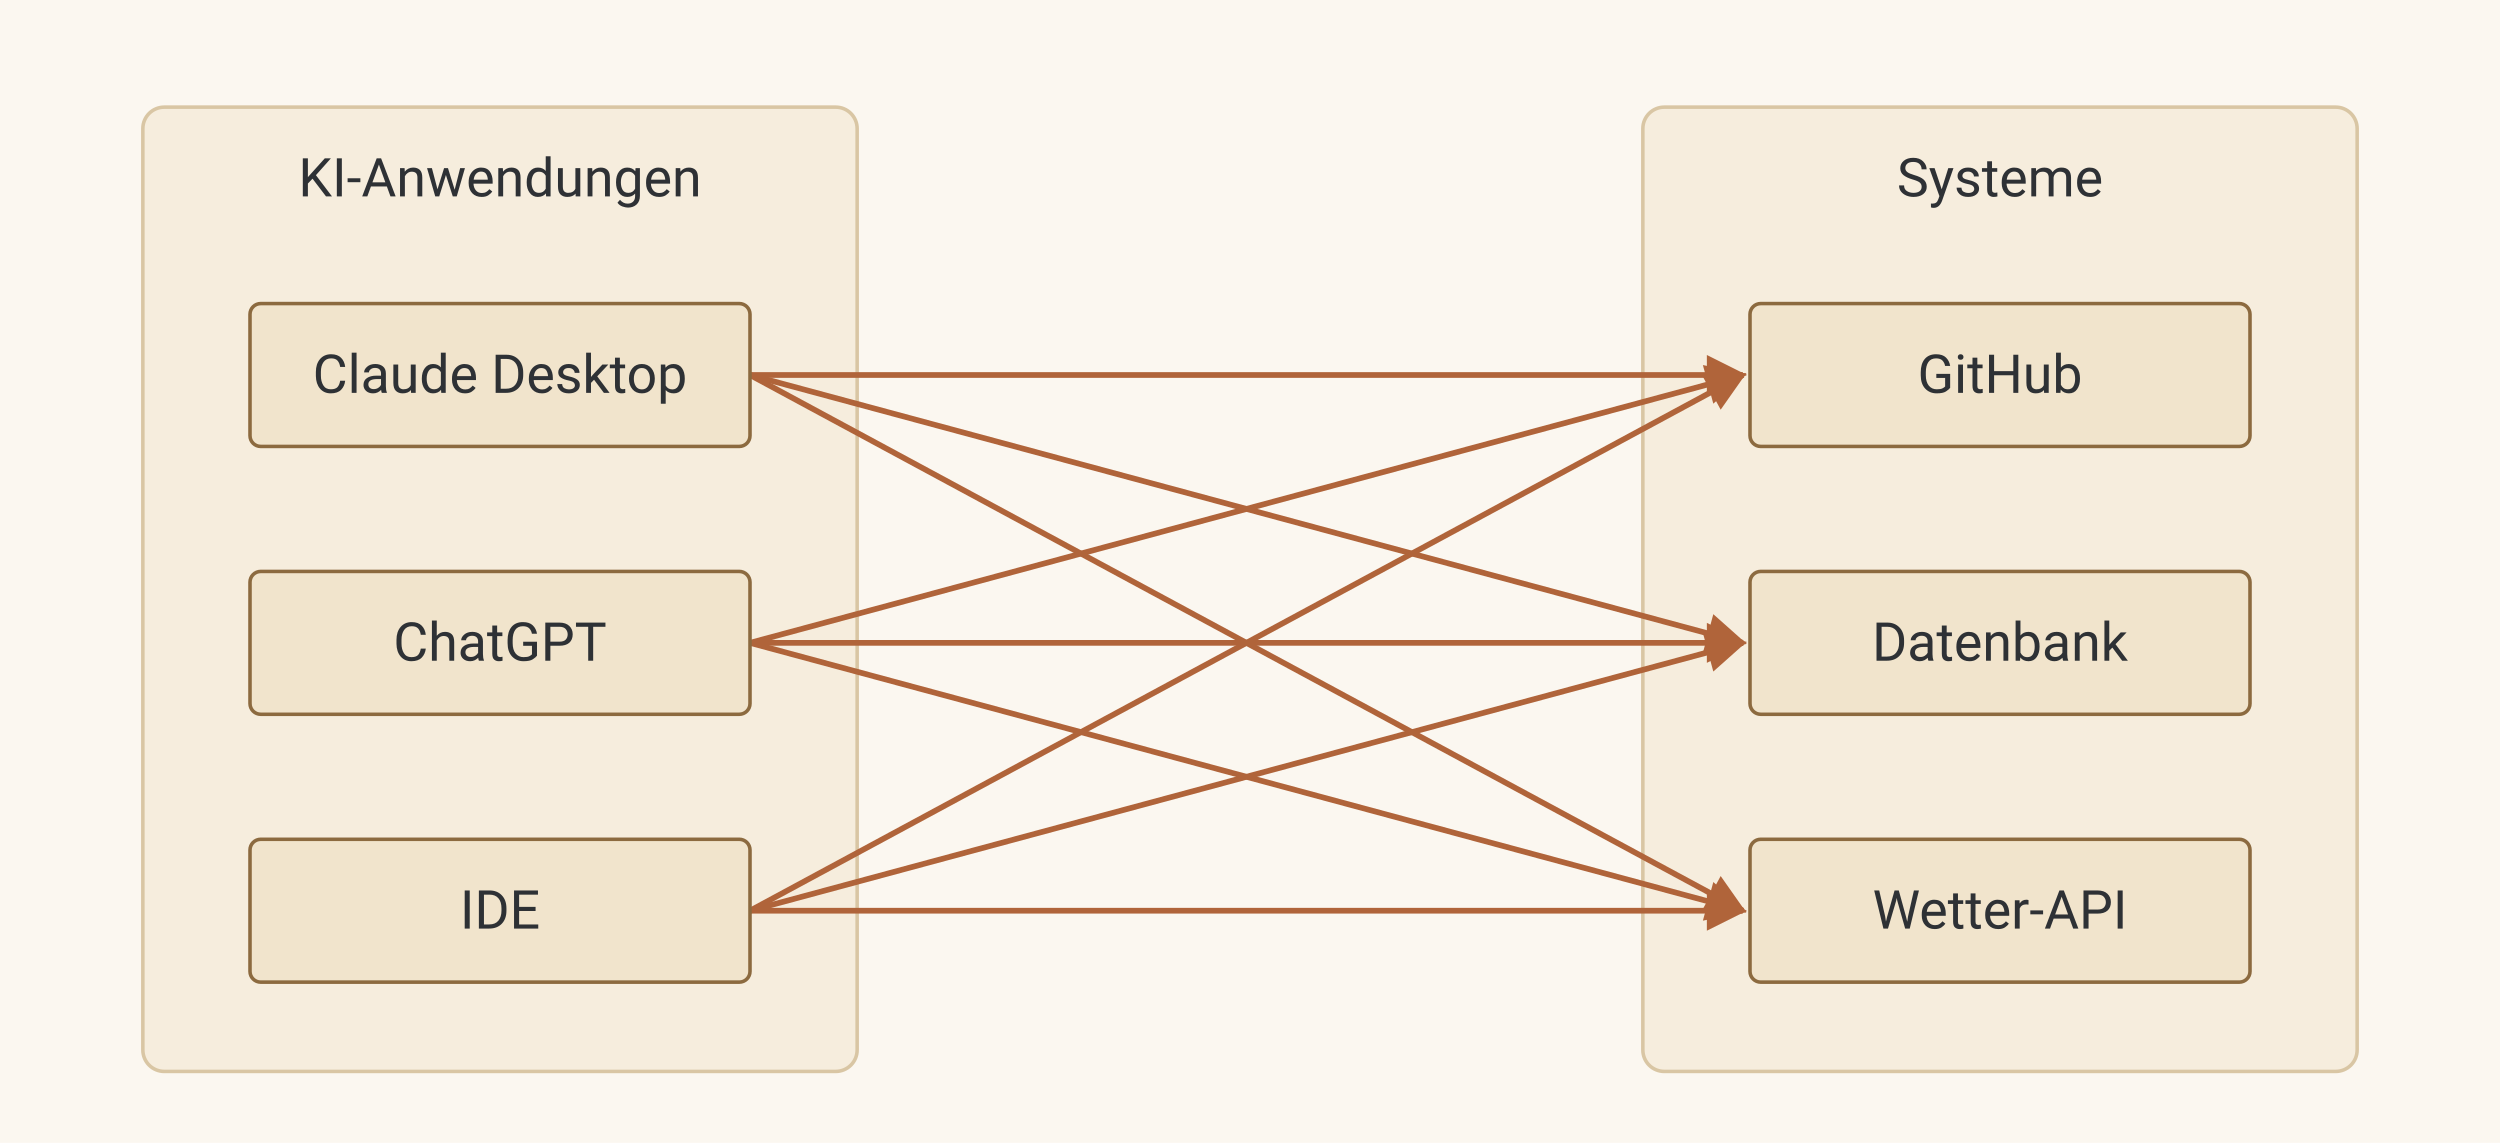
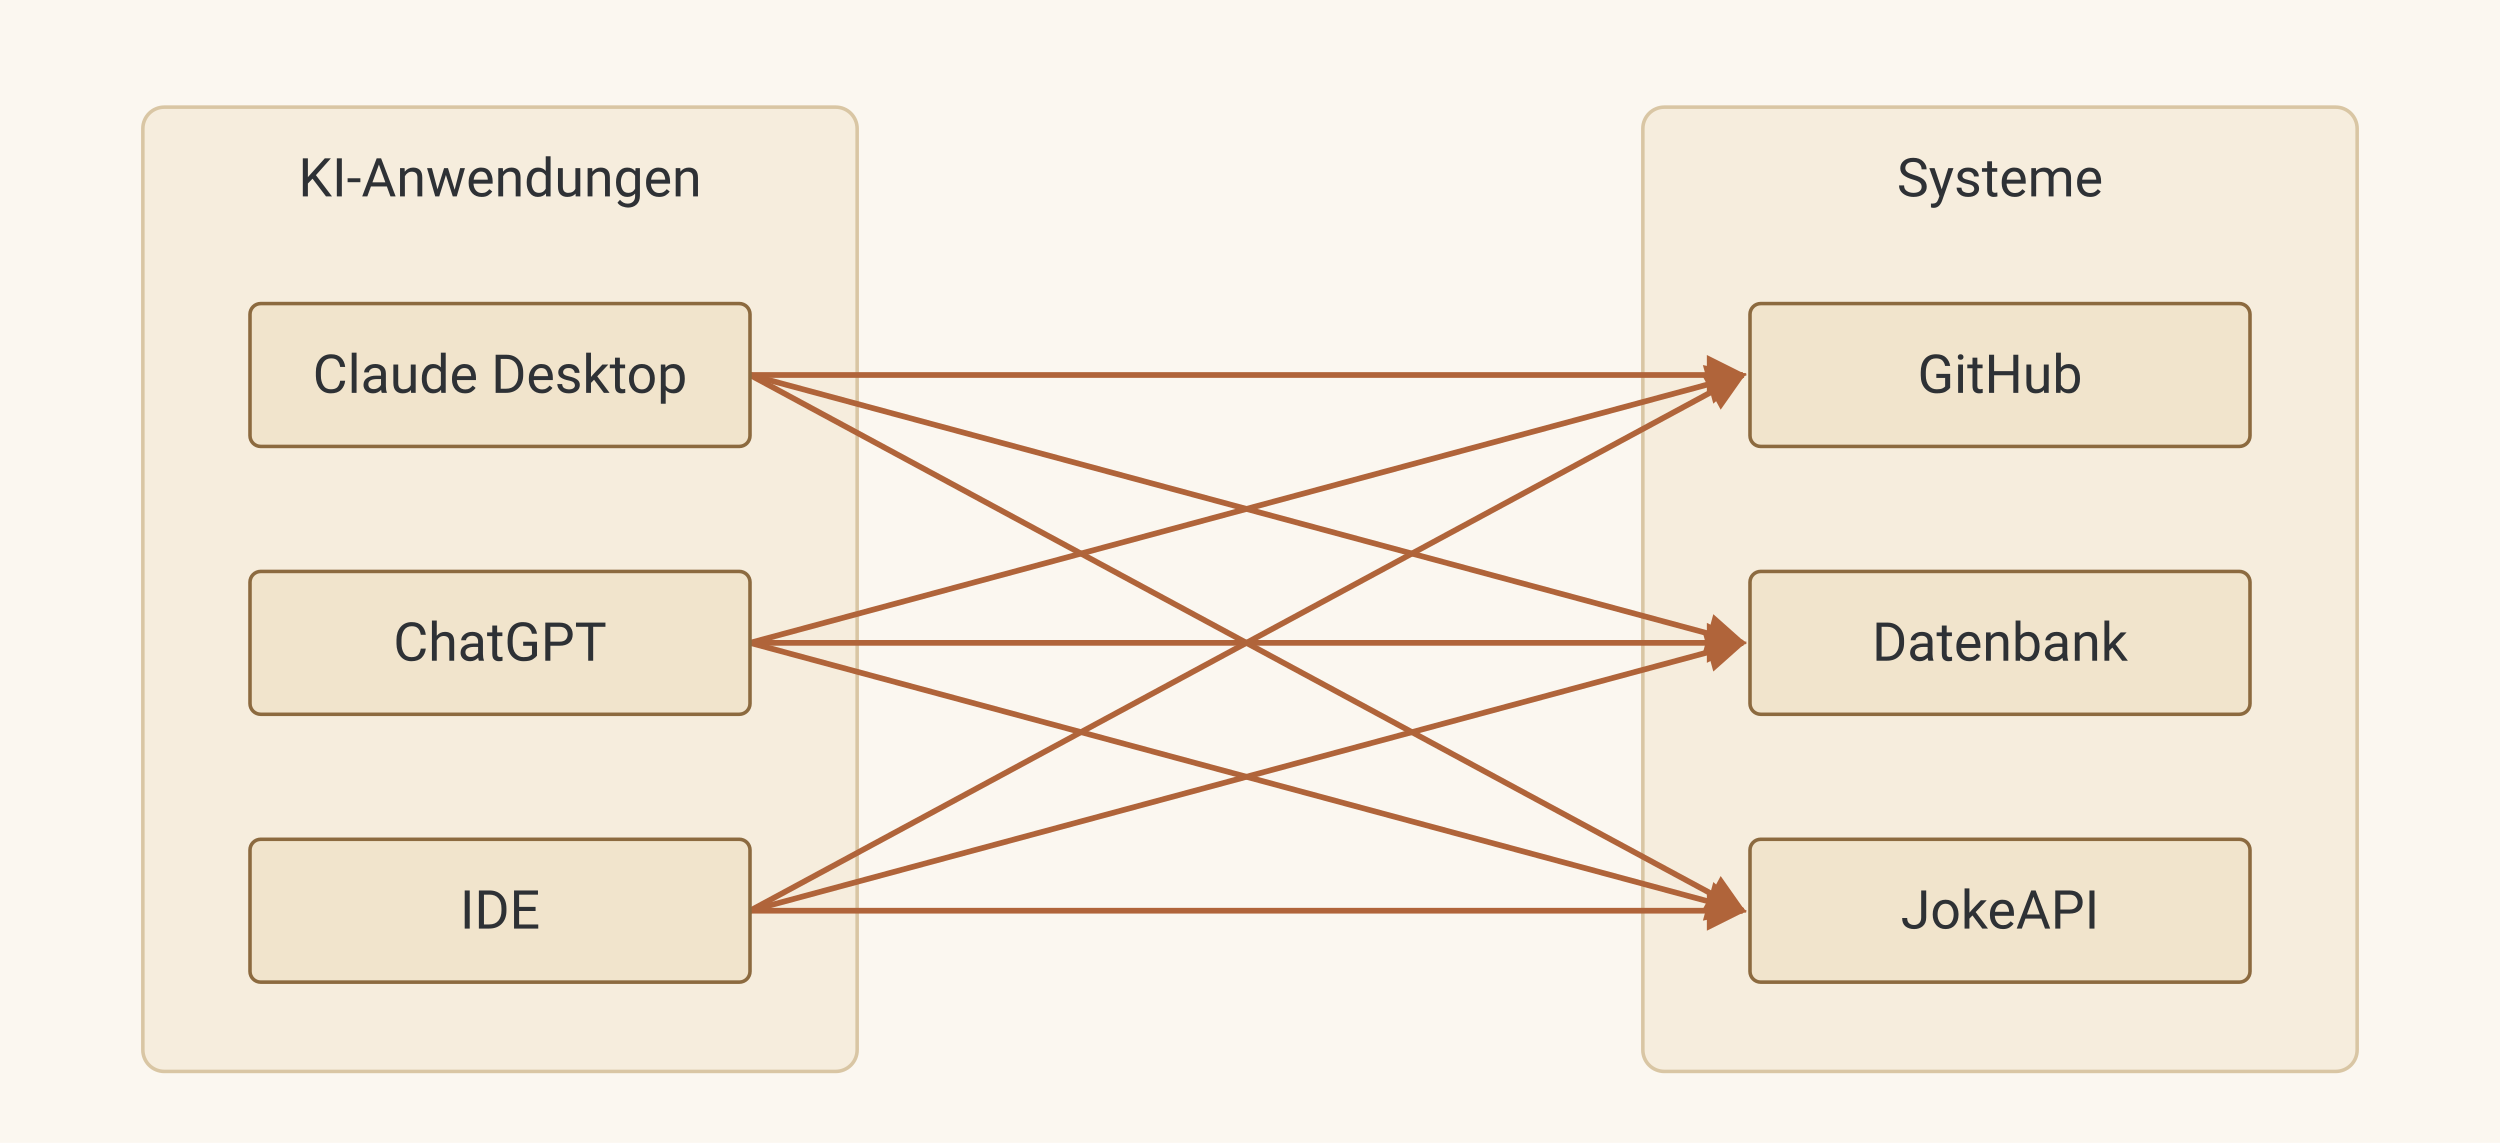
<svg xmlns="http://www.w3.org/2000/svg" viewBox="0 0 700 320" font-family="system-ui, -apple-system, Segoe UI, Roboto, sans-serif">
  <defs>
    <marker id="pfeil" viewBox="0 0 10 10" refX="9" refY="5" markerWidth="7" markerHeight="7" orient="auto-start-reverse">
      <path d="M0 0 L10 5 L0 10 Z" fill="#b0643a" />
    </marker>
  </defs>
  <rect width="700" height="320" fill="#fbf7f0" />
  <rect x="40" y="30" width="200" height="270" rx="6" fill="#f6eddd" stroke="#d9c6a4" />
  <text x="140" y="55" text-anchor="middle" font-size="15" fill="#2e3135">KI-Anwendungen</text>
  <rect x="460" y="30" width="200" height="270" rx="6" fill="#f6eddd" stroke="#d9c6a4" />
  <text x="560" y="55" text-anchor="middle" font-size="15" fill="#2e3135">Systeme</text>
  <g stroke="#b0643a" stroke-width="1.6" fill="none" marker-end="url(#pfeil)">
    <line x1="210" y1="105" x2="488" y2="105" />
    <line x1="210" y1="105" x2="488" y2="180" />
    <line x1="210" y1="105" x2="488" y2="255" />
    <line x1="210" y1="180" x2="488" y2="105" />
    <line x1="210" y1="180" x2="488" y2="180" />
    <line x1="210" y1="180" x2="488" y2="255" />
    <line x1="210" y1="255" x2="488" y2="105" />
    <line x1="210" y1="255" x2="488" y2="180" />
    <line x1="210" y1="255" x2="488" y2="255" />
  </g>
  <rect x="70" y="85" width="140" height="40" rx="3" fill="#f1e4cc" stroke="#8c6a3f" />
  <text x="140" y="110" text-anchor="middle" font-size="15" fill="#2e3135">Claude Desktop</text>
  <rect x="70" y="160" width="140" height="40" rx="3" fill="#f1e4cc" stroke="#8c6a3f" />
  <text x="140" y="185" text-anchor="middle" font-size="15" fill="#2e3135">ChatGPT</text>
  <rect x="70" y="235" width="140" height="40" rx="3" fill="#f1e4cc" stroke="#8c6a3f" />
  <text x="140" y="260" text-anchor="middle" font-size="15" fill="#2e3135">IDE</text>
  <rect x="490" y="85" width="140" height="40" rx="3" fill="#f1e4cc" stroke="#8c6a3f" />
  <text x="560" y="110" text-anchor="middle" font-size="15" fill="#2e3135">GitHub</text>
  <rect x="490" y="160" width="140" height="40" rx="3" fill="#f1e4cc" stroke="#8c6a3f" />
  <text x="560" y="185" text-anchor="middle" font-size="15" fill="#2e3135">Datenbank</text>
  <rect x="490" y="235" width="140" height="40" rx="3" fill="#f1e4cc" stroke="#8c6a3f" />
-   <text x="560" y="260" text-anchor="middle" font-size="15" fill="#2e3135">Wetter-API</text>
+   <text x="560" y="260" text-anchor="middle" font-size="15" fill="#2e3135">JokeAPI</text>
</svg>
